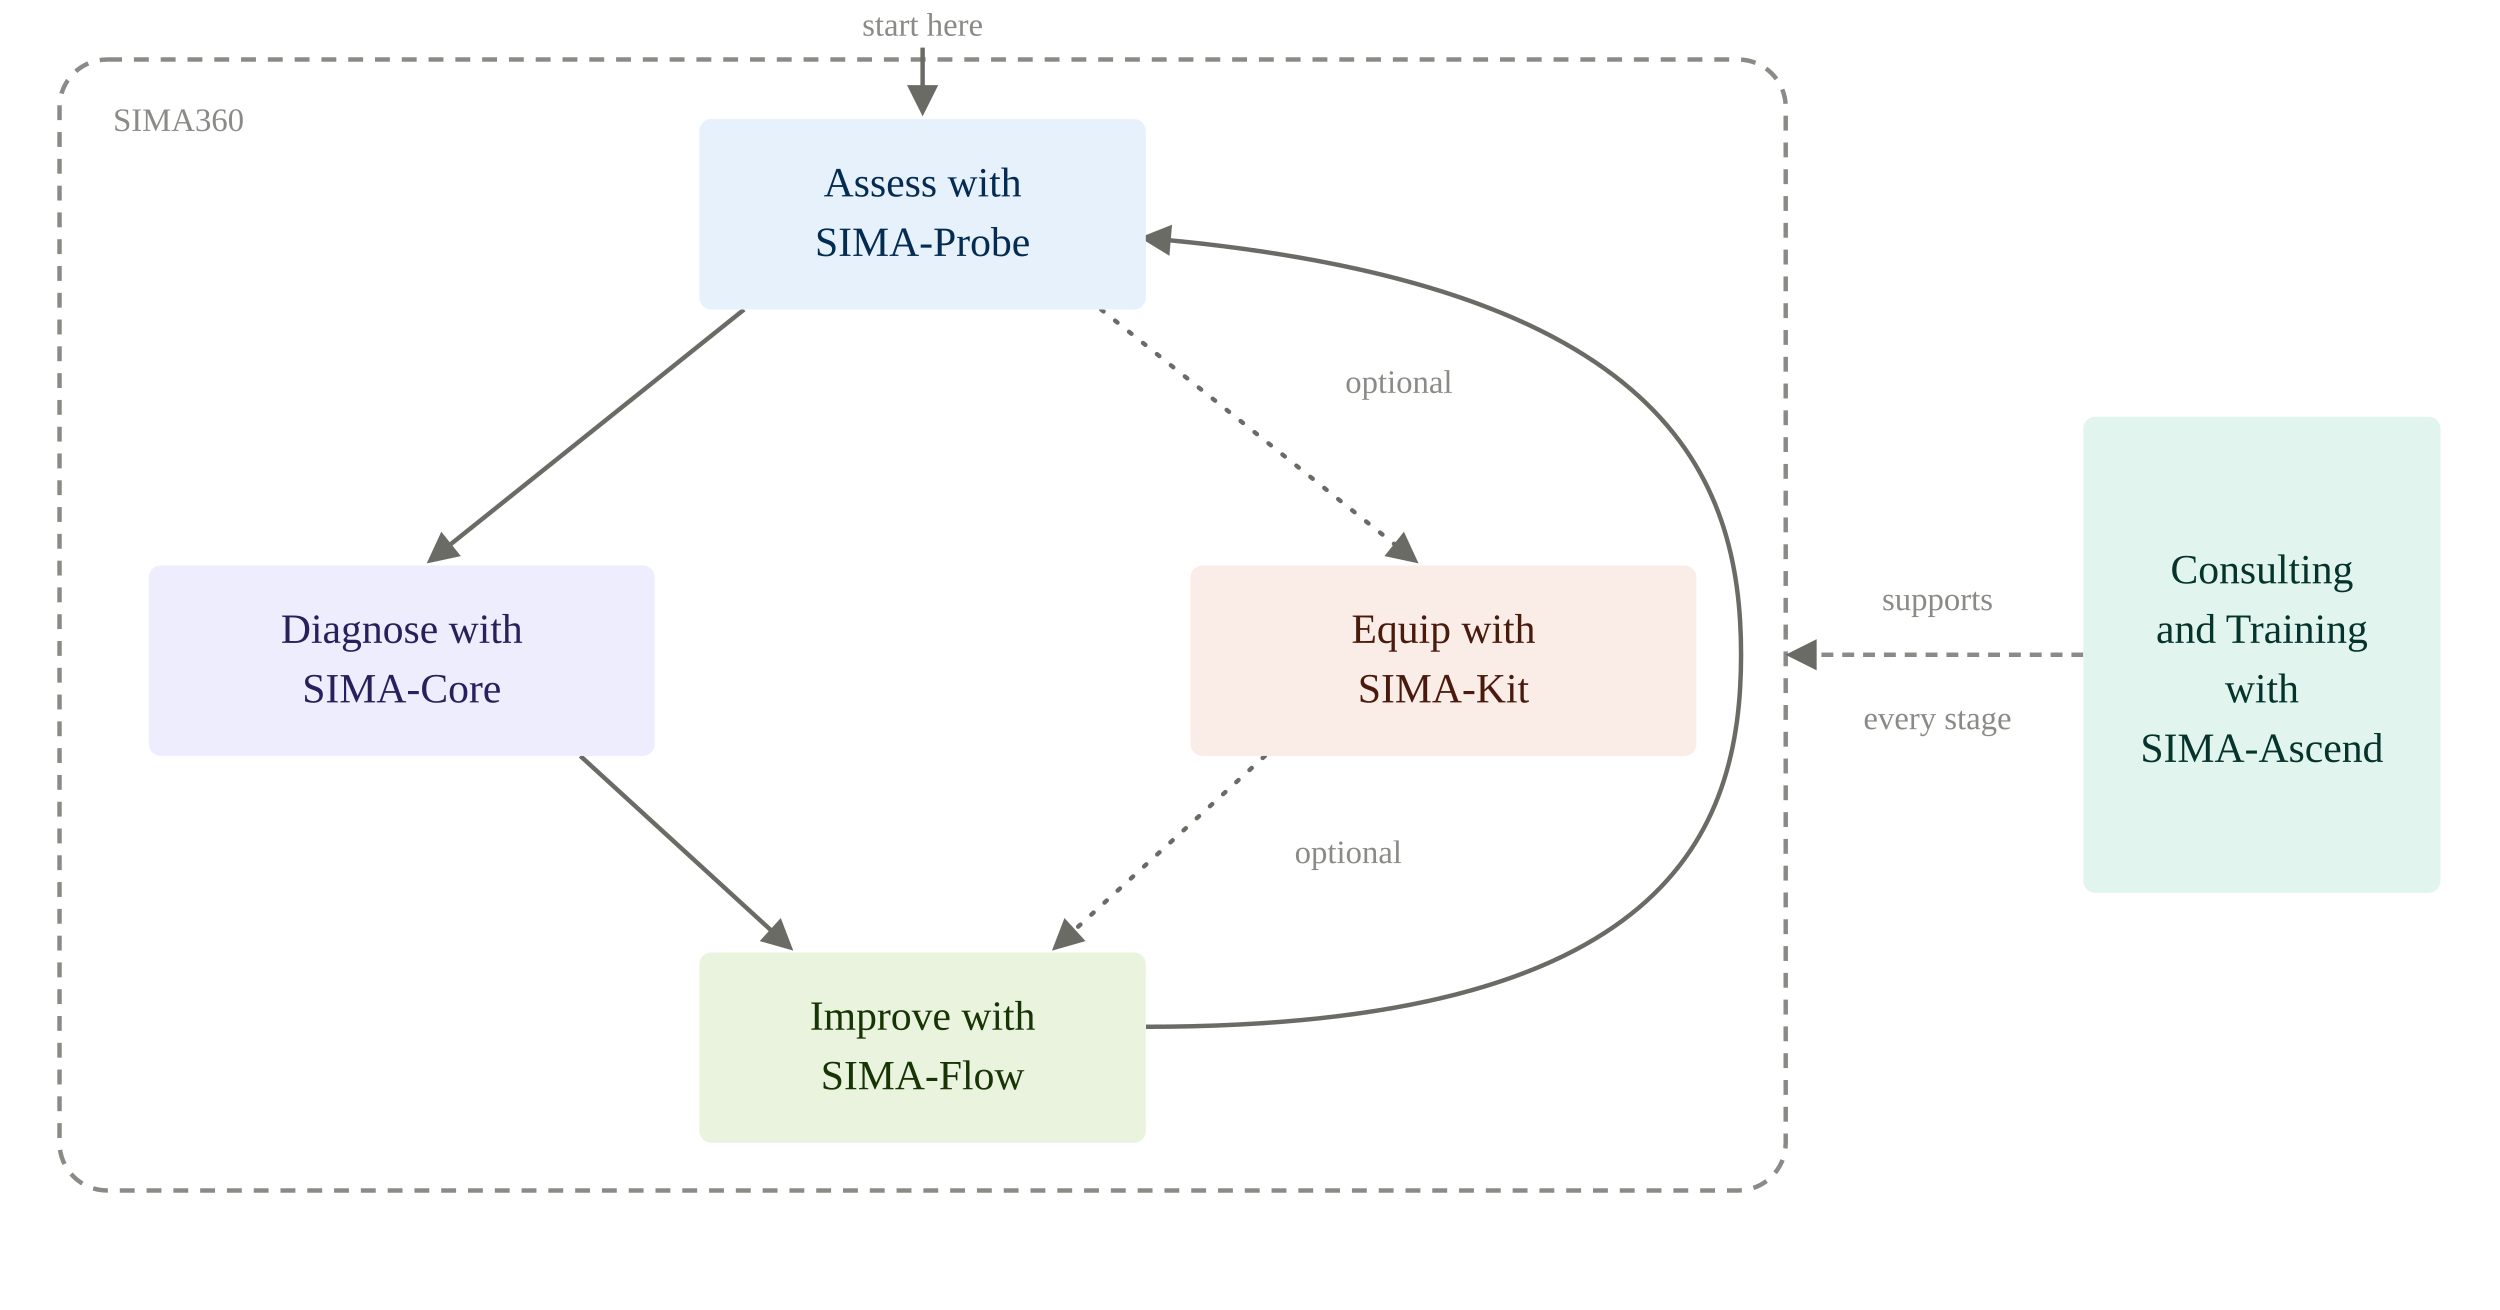
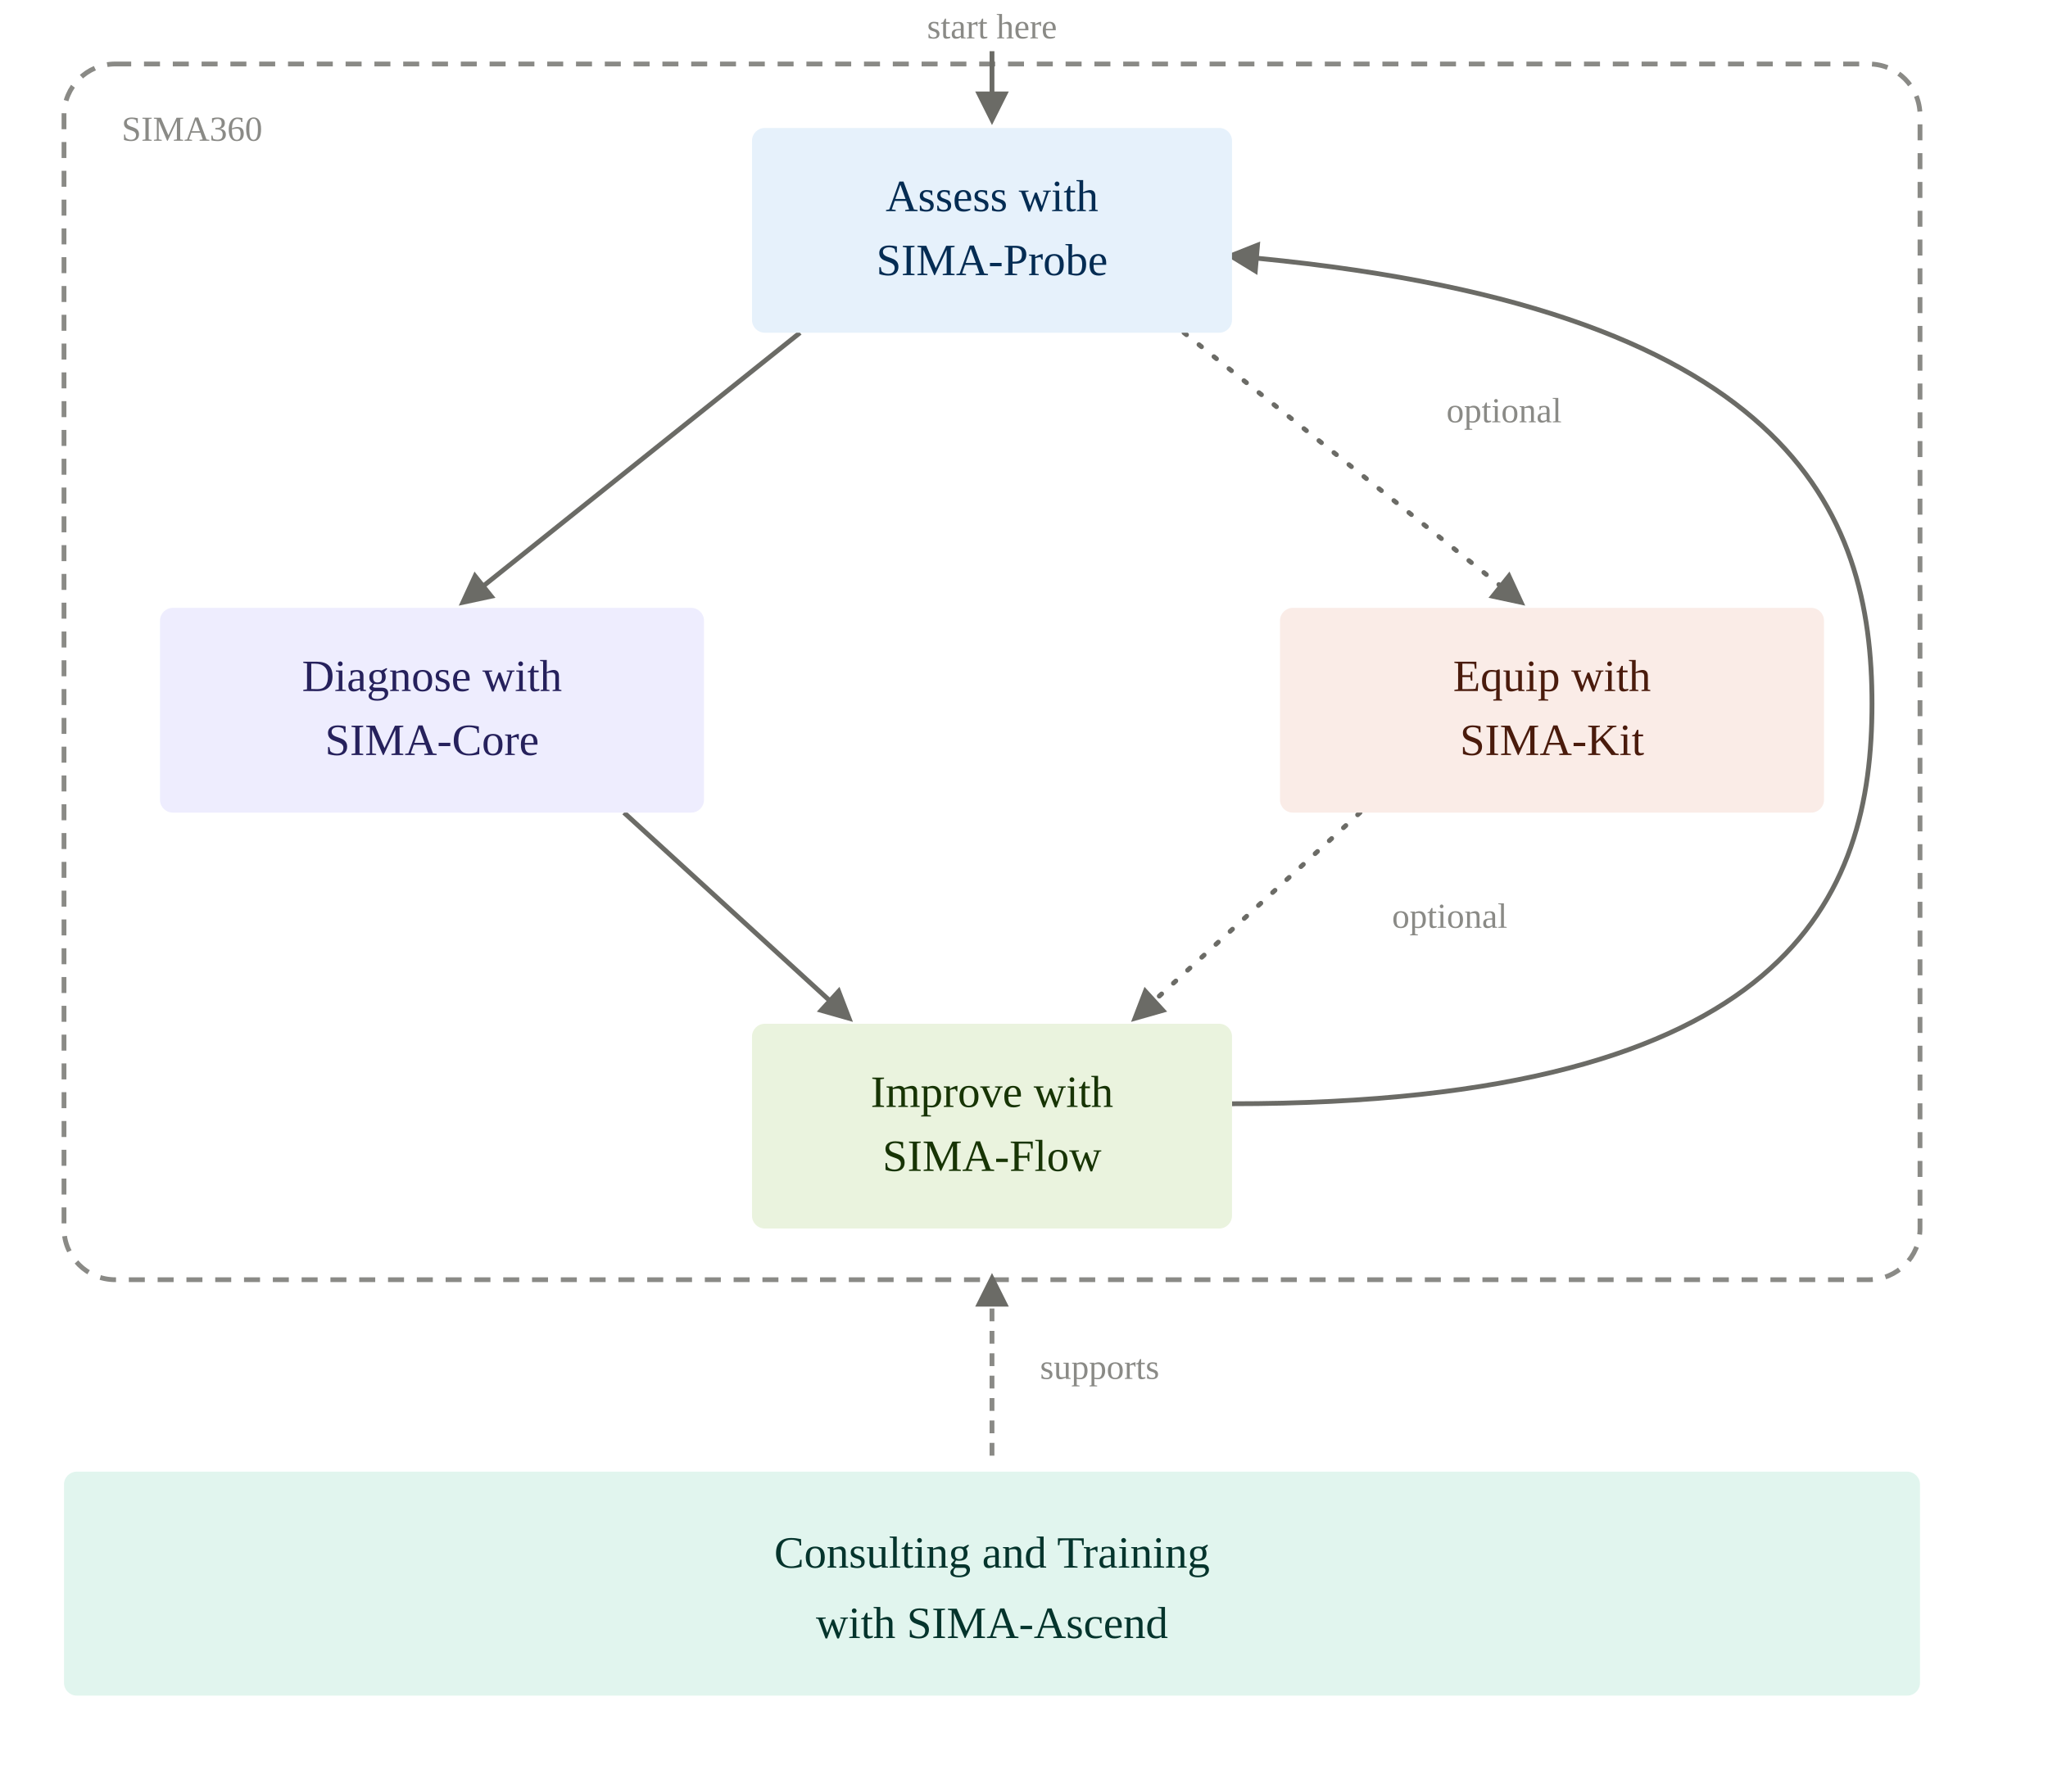
- <svg xmlns="http://www.w3.org/2000/svg" viewBox="0 0 840 440" class="sima-diagram">
+ <svg xmlns="http://www.w3.org/2000/svg" viewBox="0 0 640 560" class="sima-diagram">
  <style>
.sima-diagram a { cursor: pointer; }
.sima-diagram a:hover rect { opacity: 0.85; }
.sima-diagram a:focus-visible rect { outline: 2px solid #0C447C; outline-offset: 2px; }
</style>
  <defs>
    <marker id="sima-arrow" viewBox="0 0 10 10" refX="8" refY="5" markerWidth="7" markerHeight="7" orient="auto-start-reverse">
      <path d="M0,0 L10,5 L0,10 z" fill="#6b6b66" />
    </marker>
  </defs>
  <rect x="20" y="20" width="580" height="380" rx="16" fill="none" stroke="#8a8a86" stroke-width="1.5" stroke-dasharray="5 4" />
  <text x="38" y="44" font-size="11" fill="#8a8a86">SIMA360</text>
  <text x="310" y="12" text-anchor="middle" font-size="11" fill="#8a8a86">start here</text>
  <path d="M310,16 L310,37" stroke="#6b6b66" stroke-width="1.5" fill="none" marker-end="url(#sima-arrow)" />
  <path d="M250,104 L145,188" stroke="#6b6b66" stroke-width="1.5" fill="none" marker-end="url(#sima-arrow)" />
  <path d="M370,104 L475,188" stroke="#6b6b66" stroke-width="1.5" fill="none" stroke-linecap="round" stroke-dasharray="1 5" marker-end="url(#sima-arrow)" />
  <text x="452" y="132" font-size="11" fill="#8a8a86">optional</text>
  <path d="M195,254 L265,318" stroke="#6b6b66" stroke-width="1.5" fill="none" marker-end="url(#sima-arrow)" />
  <path d="M425,254 L355,318" stroke="#6b6b66" stroke-width="1.5" fill="none" stroke-linecap="round" stroke-dasharray="1 5" marker-end="url(#sima-arrow)" />
  <text x="435" y="290" font-size="11" fill="#8a8a86">optional</text>
  <path d="M385,345 C 560,345 585,280 585,220 C 585,160 560,95 385,80" stroke="#6b6b66" stroke-width="1.5" fill="none" marker-end="url(#sima-arrow)" />
  <text x="555" y="218" text-anchor="end" font-size="11" fill="#8a8a86">next cycle</text>
-   <path d="M700,220 L602,220" stroke="#8a8a86" stroke-width="1.5" fill="none" stroke-dasharray="4 3" marker-end="url(#sima-arrow)" />
-   <text x="651" y="205" text-anchor="middle" font-size="11" fill="#8a8a86">supports</text>
-   <text x="651" y="245" text-anchor="middle" font-size="11" fill="#8a8a86">every stage</text>
+   <path d="M310,455 L310,400" stroke="#8a8a86" stroke-width="1.5" fill="none" stroke-dasharray="4 3" marker-end="url(#sima-arrow)" />
+   <text x="325" y="431" font-size="11" fill="#8a8a86">supports</text>
  <a href="https://www.sima360.org/sima-probe" aria-label="Assess with SIMA-Probe">
    <rect x="235" y="40" width="150" height="64" rx="4" fill="#E6F1FB" />
    <text x="310" y="66" text-anchor="middle" font-size="14" font-weight="500" fill="#042C53">Assess with</text>
    <text x="310" y="86" text-anchor="middle" font-size="14" font-weight="500" fill="#042C53">SIMA-Probe</text>
  </a>
  <a href="https://www.sima360.org/sima-core" aria-label="Diagnose with SIMA-Core">
    <rect x="50" y="190" width="170" height="64" rx="4" fill="#EEEDFE" />
    <text x="135" y="216" text-anchor="middle" font-size="14" font-weight="500" fill="#26215C">Diagnose with</text>
    <text x="135" y="236" text-anchor="middle" font-size="14" font-weight="500" fill="#26215C">SIMA-Core</text>
  </a>
  <a href="https://www.sima360.org/sima-kit" aria-label="Equip with SIMA-Kit">
    <rect x="400" y="190" width="170" height="64" rx="4" fill="#FAECE7" />
    <text x="485" y="216" text-anchor="middle" font-size="14" font-weight="500" fill="#4A1B0C">Equip with</text>
    <text x="485" y="236" text-anchor="middle" font-size="14" font-weight="500" fill="#4A1B0C">SIMA-Kit</text>
  </a>
  <a href="https://www.sima360.org/sima-flow" aria-label="Improve with SIMA-Flow">
    <rect x="235" y="320" width="150" height="64" rx="4" fill="#EAF3DE" />
    <text x="310" y="346" text-anchor="middle" font-size="14" font-weight="500" fill="#173404">Improve with</text>
    <text x="310" y="366" text-anchor="middle" font-size="14" font-weight="500" fill="#173404">SIMA-Flow</text>
  </a>
  <a href="https://www.sima360.org/sima-ascend" aria-label="Consulting and Training with SIMA-Ascend">
-     <rect x="700" y="140" width="120" height="160" rx="4" fill="#E1F5EE" />
-     <text x="760" y="196" text-anchor="middle" font-size="14" font-weight="500" fill="#04342C">Consulting</text>
-     <text x="760" y="216" text-anchor="middle" font-size="14" font-weight="500" fill="#04342C">and Training</text>
-     <text x="760" y="236" text-anchor="middle" font-size="14" font-weight="500" fill="#04342C">with</text>
-     <text x="760" y="256" text-anchor="middle" font-size="14" font-weight="500" fill="#04342C">SIMA-Ascend</text>
+     <rect x="20" y="460" width="580" height="70" rx="4" fill="#E1F5EE" />
+     <text x="310" y="490" text-anchor="middle" font-size="14" font-weight="500" fill="#04342C">Consulting and Training</text>
+     <text x="310" y="512" text-anchor="middle" font-size="14" font-weight="500" fill="#04342C">with SIMA-Ascend</text>
  </a>
</svg>
